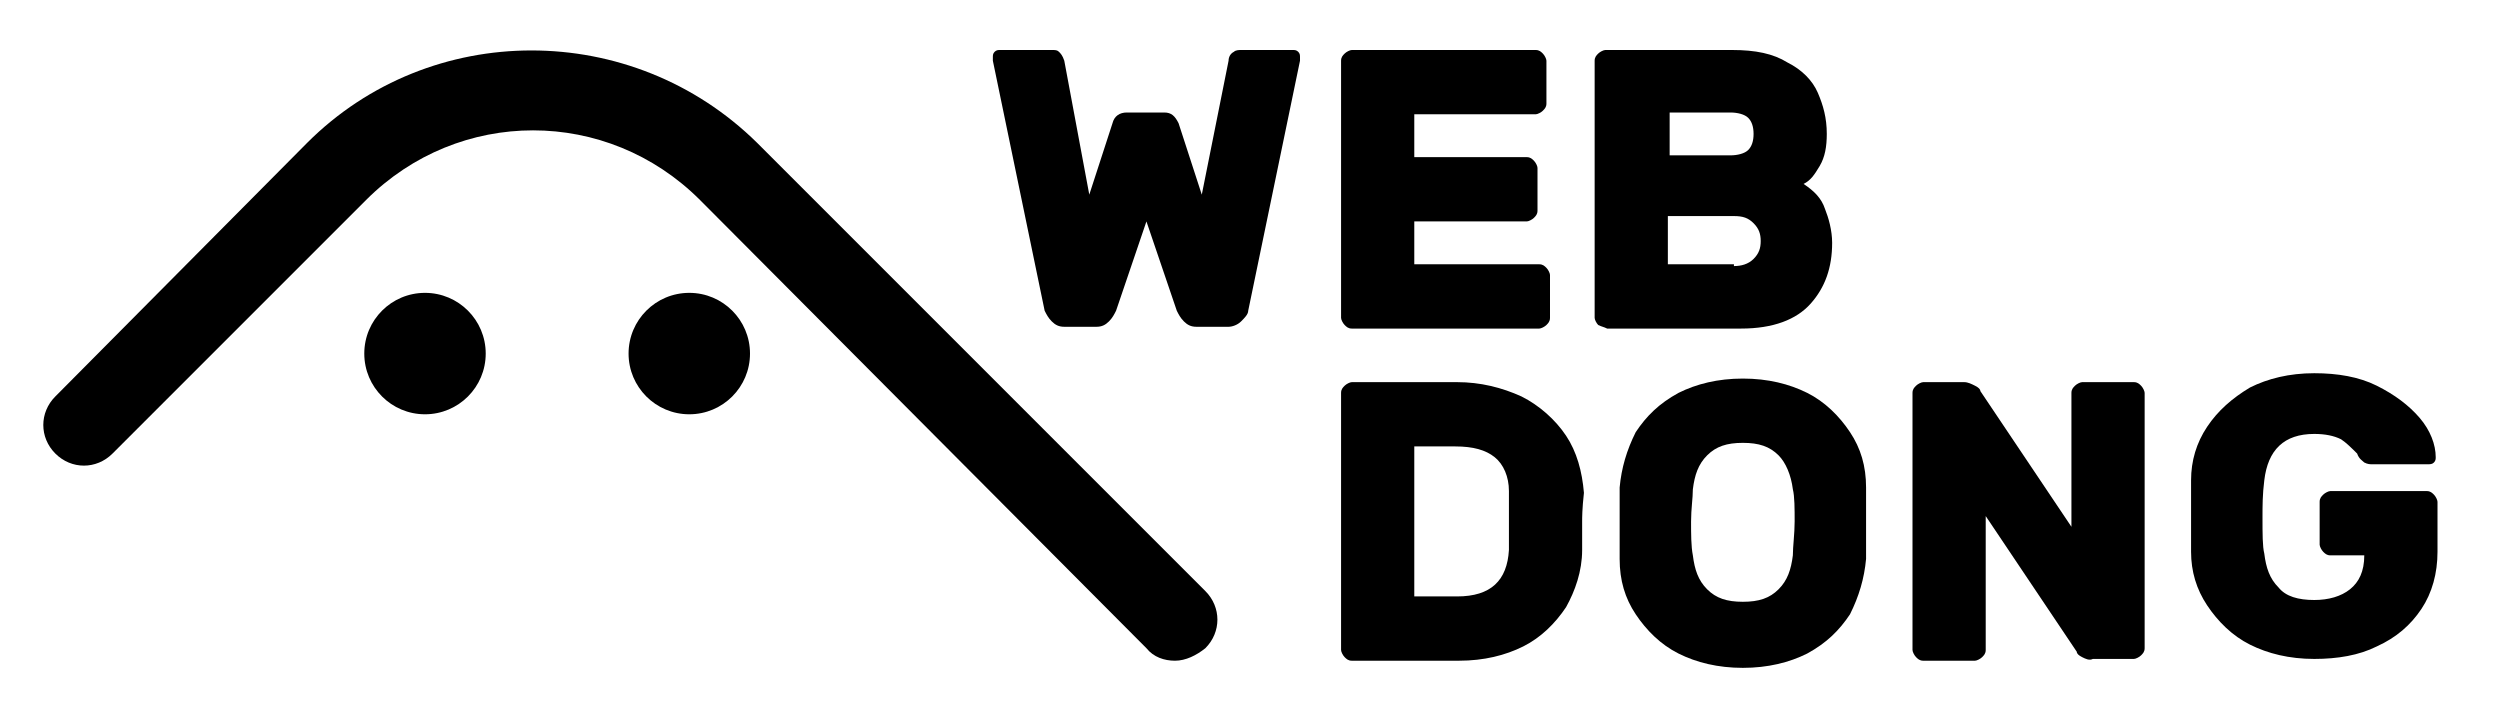
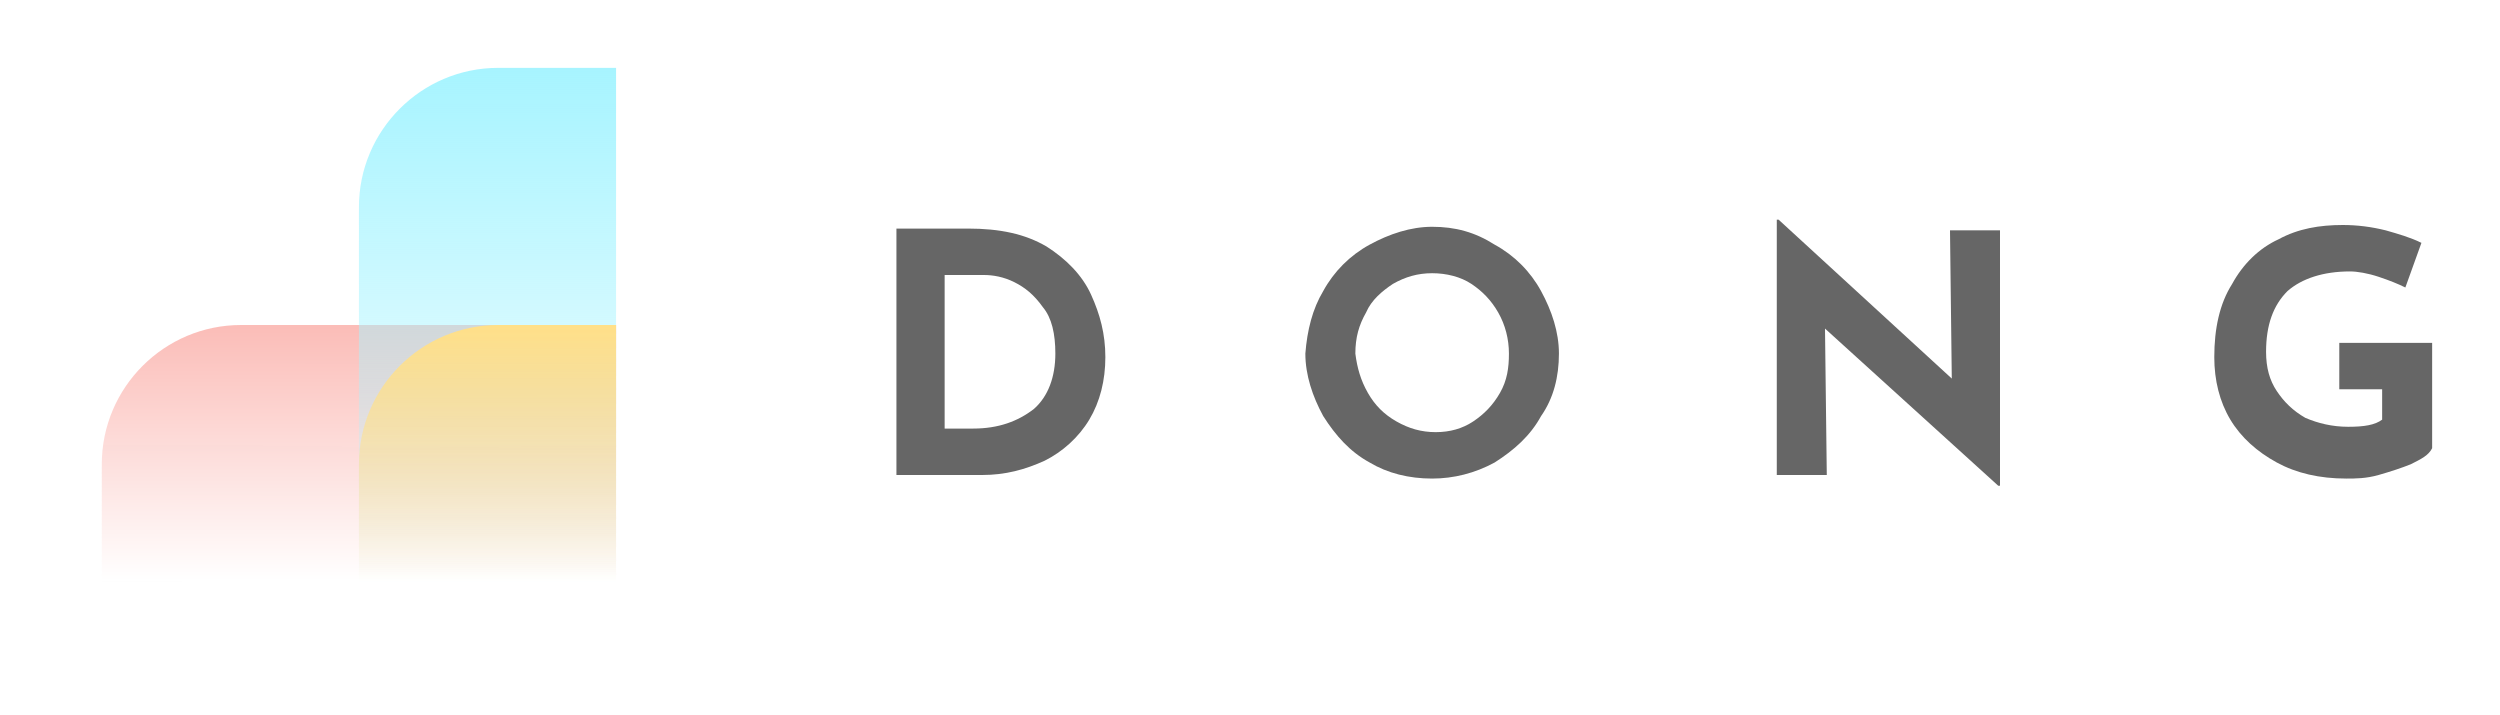
- <svg xmlns="http://www.w3.org/2000/svg" version="1.1" id="圖層_1" x="0px" y="0px" viewBox="0 0 140 40" style="enable-background:new 0 0 140 40;" xml:space="preserve">
+ <svg xmlns="http://www.w3.org/2000/svg" version="1.1" id="Layer" x="0px" y="0px" viewBox="0 0 140 40" style="enable-background:new 0 0 140 40;" xml:space="preserve">
+   <style type="text/css">
+ 	.st0{fill:#666666;}
+ 	.st1{fill:url(#SVGID_1_);}
+ 	.st2{fill:url(#SVGID_00000135661863212948211420000003137542298883245976_);}
+ 	.st3{fill:url(#SVGID_00000041280106674580191850000007261417724816124827_);}
+ </style>
  <g>
-     <path d="M65.8,37c-0.6,0-1.2-0.2-1.6-0.7L39.2,11.2c-5.2-5.2-13.5-5.2-18.7,0L6.3,25.4c-0.9,0.9-2.3,0.9-3.2,0   c-0.9-0.9-0.9-2.3,0-3.2L17.2,8c6.9-6.9,18.2-6.9,25.2,0l25.1,25.1c0.9,0.9,0.9,2.3,0,3.2C67,36.7,66.4,37,65.8,37z" />
+     <path class="st0" d="M50.1,12.8h4.1c1.8,0,3.2,0.3,4.4,1c1.1,0.7,2,1.6,2.5,2.7c0.5,1.1,0.8,2.2,0.8,3.5c0,1.3-0.3,2.5-0.9,3.5   c-0.6,1-1.5,1.8-2.5,2.3c-1.1,0.5-2.2,0.8-3.5,0.8h-4.8V12.8z M54.5,24c1.4,0,2.5-0.4,3.4-1.1c0.8-0.7,1.2-1.8,1.2-3.1   c0-1.1-0.2-2-0.7-2.6c-0.5-0.7-1-1.1-1.6-1.4c-0.6-0.3-1.2-0.4-1.7-0.4h-2.2V24H54.5z" />
+     <path class="st0" d="M74.1,16.3c0.6-1.1,1.5-2,2.6-2.6c1.1-0.6,2.3-1,3.5-1c1.3,0,2.4,0.3,3.5,1c1.1,0.6,2,1.5,2.6,2.6   c0.6,1.1,1,2.3,1,3.5c0,1.3-0.3,2.5-1,3.5c-0.6,1.1-1.5,1.9-2.6,2.6c-1.1,0.6-2.3,0.9-3.5,0.9c-1.3,0-2.5-0.3-3.5-0.9   c-1.1-0.6-1.9-1.5-2.6-2.6c-0.6-1.1-1-2.3-1-3.5C73.2,18.5,73.5,17.3,74.1,16.3z M76.6,22c0.4,0.7,0.9,1.2,1.6,1.6s1.4,0.6,2.2,0.6   c0.8,0,1.5-0.2,2.1-0.6c0.6-0.4,1.1-0.9,1.5-1.6c0.4-0.7,0.5-1.4,0.5-2.2c0-0.8-0.2-1.6-0.6-2.3c-0.4-0.7-0.9-1.2-1.5-1.6   c-0.6-0.4-1.4-0.6-2.2-0.6c-0.8,0-1.5,0.2-2.2,0.6c-0.6,0.4-1.2,0.9-1.5,1.6c-0.4,0.7-0.6,1.4-0.6,2.3C76,20.6,76.2,21.3,76.6,22z" />
+     <path class="st0" d="M112,12.8v14.4h-0.1l-9.7-8.8l0.1,8.2h-2.8V12.3h0.1l9.7,8.9l-0.1-8.3H112z" />
+     <path class="st0" d="M135,26c-0.5,0.2-1.1,0.4-1.8,0.6c-0.7,0.2-1.3,0.2-1.8,0.2c-1.5,0-2.8-0.3-3.9-0.9c-1.1-0.6-2-1.4-2.6-2.4   c-0.6-1-0.9-2.2-0.9-3.5c0-1.6,0.3-3,1-4.1c0.6-1.1,1.5-2,2.6-2.5c1.1-0.6,2.3-0.8,3.6-0.8c0.8,0,1.6,0.1,2.4,0.3   c0.7,0.2,1.4,0.4,2,0.7l-0.9,2.5c-0.4-0.2-0.9-0.4-1.5-0.6c-0.6-0.2-1.2-0.3-1.6-0.3c-1.5,0-2.7,0.4-3.5,1.1   c-0.8,0.8-1.2,1.9-1.2,3.4c0,0.9,0.2,1.6,0.6,2.2c0.4,0.6,0.9,1.1,1.6,1.5c0.7,0.3,1.5,0.5,2.4,0.5c0.9,0,1.5-0.1,1.9-0.4v-1.7H131   v-2.6h5.2v5.9C136,25.5,135.6,25.7,135,26z" />
  </g>
  <g>
-     <circle cx="38.6" cy="19.8" r="3.4" />
-     <circle cx="23.8" cy="19.8" r="3.4" />
-   </g>
-   <g>
-     <path d="M68.8,3.4c0-0.2,0.1-0.4,0.3-0.5c0.1-0.1,0.3-0.1,0.4-0.1h2.9c0.1,0,0.2,0,0.3,0.1c0.1,0.1,0.1,0.2,0.1,0.3l0,0.2l-2.9,14   c0,0.2-0.2,0.4-0.4,0.6s-0.5,0.3-0.7,0.3h-1.8c-0.3,0-0.5-0.1-0.7-0.3c-0.2-0.2-0.3-0.4-0.4-0.6l-1.7-5l-1.7,5   c-0.1,0.2-0.2,0.4-0.4,0.6c-0.2,0.2-0.4,0.3-0.7,0.3h-1.8c-0.3,0-0.5-0.1-0.7-0.3c-0.2-0.2-0.3-0.4-0.4-0.6l-2.9-14l0-0.2   c0-0.1,0-0.2,0.1-0.3c0.1-0.1,0.2-0.1,0.3-0.1h2.9c0.2,0,0.3,0,0.4,0.1c0.1,0.1,0.2,0.2,0.3,0.5l1.4,7.5l1.3-4   c0.1-0.4,0.4-0.6,0.8-0.6h2.1c0.4,0,0.6,0.2,0.8,0.6l1.3,4L68.8,3.4z" />
-     <path d="M79.2,14.8h7c0.2,0,0.3,0.1,0.4,0.2c0.1,0.1,0.2,0.3,0.2,0.4v2.4c0,0.2-0.1,0.3-0.2,0.4c-0.1,0.1-0.3,0.2-0.4,0.2H75.7   c-0.2,0-0.3-0.1-0.4-0.2c-0.1-0.1-0.2-0.3-0.2-0.4V3.4c0-0.2,0.1-0.3,0.2-0.4c0.1-0.1,0.3-0.2,0.4-0.2H86c0.2,0,0.3,0.1,0.4,0.2   c0.1,0.1,0.2,0.3,0.2,0.4v2.4c0,0.2-0.1,0.3-0.2,0.4c-0.1,0.1-0.3,0.2-0.4,0.2h-6.8v2.4h6.3c0.2,0,0.3,0.1,0.4,0.2   c0.1,0.1,0.2,0.3,0.2,0.4v2.4c0,0.2-0.1,0.3-0.2,0.4c-0.1,0.1-0.3,0.2-0.4,0.2h-6.3V14.8z" />
-     <path d="M89.5,18.2c-0.1-0.1-0.2-0.3-0.2-0.4V3.4c0-0.2,0.1-0.3,0.2-0.4c0.1-0.1,0.3-0.2,0.4-0.2h7.1c1.3,0,2.3,0.2,3.1,0.7   c0.8,0.4,1.4,1,1.7,1.7c0.3,0.7,0.5,1.4,0.5,2.3c0,0.7-0.1,1.3-0.4,1.8c-0.3,0.5-0.5,0.8-0.9,1c0.6,0.4,1,0.8,1.2,1.4   c0.2,0.5,0.4,1.2,0.4,1.9c0,1.4-0.4,2.5-1.2,3.4c-0.8,0.9-2.1,1.4-3.9,1.4H90C89.8,18.3,89.7,18.3,89.5,18.2z M93.5,6.2v2.5h3.4   c0.4,0,0.8-0.1,1-0.3c0.2-0.2,0.3-0.5,0.3-0.9c0-0.4-0.1-0.7-0.3-0.9c-0.2-0.2-0.6-0.3-1-0.3H93.5z M97.1,14.9   c0.4,0,0.8-0.1,1.1-0.4c0.3-0.3,0.4-0.6,0.4-1c0-0.4-0.1-0.7-0.4-1c-0.3-0.3-0.6-0.4-1.1-0.4h-3.7v2.7H97.1z" />
-   </g>
-   <g>
-     <path d="M88.6,29.2c0,0.2,0,0.8,0,1.6c0,1.2-0.4,2.3-0.9,3.2c-0.6,0.9-1.4,1.7-2.4,2.2c-1,0.5-2.2,0.8-3.6,0.8h-6   c-0.2,0-0.3-0.1-0.4-0.2c-0.1-0.1-0.2-0.3-0.2-0.4V22c0-0.2,0.1-0.3,0.2-0.4c0.1-0.1,0.3-0.2,0.4-0.2h5.9c1.3,0,2.5,0.3,3.6,0.8   c1,0.5,1.9,1.3,2.5,2.2c0.6,0.9,0.9,2,1,3.2C88.6,28.5,88.6,29,88.6,29.2z M79.2,25v8.4h2.4c1.9,0,2.8-0.9,2.9-2.6   c0-0.9,0-1.4,0-1.7c0-0.3,0-0.8,0-1.6c0-0.8-0.3-1.5-0.8-1.9c-0.5-0.4-1.2-0.6-2.2-0.6H79.2z" />
-     <path d="M101.2,22c1,0.5,1.8,1.3,2.4,2.2s0.9,1.9,0.9,3.1c0,0.4,0,1.1,0,2c0,0.9,0,1.6,0,2c-0.1,1.1-0.4,2.1-0.9,3.1   c-0.6,0.9-1.3,1.6-2.4,2.2c-1,0.5-2.2,0.8-3.6,0.8s-2.6-0.3-3.6-0.8c-1-0.5-1.8-1.3-2.4-2.2c-0.6-0.9-0.9-1.9-0.9-3.1   c0-0.8,0-1.4,0-2c0-0.5,0-1.2,0-2c0.1-1.1,0.4-2.1,0.9-3.1c0.6-0.9,1.3-1.6,2.4-2.2c1-0.5,2.2-0.8,3.6-0.8S100.2,21.5,101.2,22z    M99.6,25.5c-0.5-0.5-1.1-0.7-2-0.7s-1.5,0.2-2,0.7c-0.5,0.5-0.7,1.1-0.8,1.9c0,0.5-0.1,1.1-0.1,1.8c0,0.7,0,1.4,0.1,1.9   c0.1,0.8,0.3,1.4,0.8,1.9c0.5,0.5,1.1,0.7,2,0.7s1.5-0.2,2-0.7c0.5-0.5,0.7-1.1,0.8-1.9c0-0.5,0.1-1.2,0.1-1.9c0-0.7,0-1.4-0.1-1.8   C100.3,26.6,100,25.9,99.6,25.5z" />
-     <path d="M116.6,36.8c-0.2-0.1-0.3-0.2-0.3-0.3l-5.1-7.6v7.5c0,0.2-0.1,0.3-0.2,0.4c-0.1,0.1-0.3,0.2-0.4,0.2h-2.9   c-0.2,0-0.3-0.1-0.4-0.2c-0.1-0.1-0.2-0.3-0.2-0.4V22c0-0.2,0.1-0.3,0.2-0.4c0.1-0.1,0.3-0.2,0.4-0.2h2.3c0.2,0,0.4,0.1,0.6,0.2   c0.2,0.1,0.3,0.2,0.3,0.3l5.1,7.6V22c0-0.2,0.1-0.3,0.2-0.4c0.1-0.1,0.3-0.2,0.4-0.2h2.9c0.2,0,0.3,0.1,0.4,0.2   c0.1,0.1,0.2,0.3,0.2,0.4v14.3c0,0.2-0.1,0.3-0.2,0.4c-0.1,0.1-0.3,0.2-0.4,0.2h-2.3C117,37,116.8,36.9,116.6,36.8z" />
-     <path d="M126.7,29c0,0.9,0,1.6,0.1,2c0.1,0.8,0.3,1.4,0.8,1.9c0.4,0.5,1.1,0.7,2,0.7c0.8,0,1.5-0.2,2-0.6c0.5-0.4,0.8-1,0.8-1.9   h-1.9c-0.2,0-0.3-0.1-0.4-0.2c-0.1-0.1-0.2-0.3-0.2-0.4v-2.4c0-0.2,0.1-0.3,0.2-0.4c0.1-0.1,0.3-0.2,0.4-0.2h5.4   c0.2,0,0.3,0.1,0.4,0.2c0.1,0.1,0.2,0.3,0.2,0.4v2.8c0,1.2-0.3,2.3-0.9,3.2c-0.6,0.9-1.4,1.6-2.5,2.1c-1,0.5-2.2,0.7-3.5,0.7   c-1.4,0-2.6-0.3-3.6-0.8c-1-0.5-1.8-1.3-2.4-2.2c-0.6-0.9-0.9-1.9-0.9-3c0-0.7,0-1.3,0-1.8c0-0.5,0-1.3,0-2.2c0-1.1,0.3-2.1,0.9-3   c0.6-0.9,1.4-1.6,2.4-2.2c1-0.5,2.2-0.8,3.6-0.8c1.3,0,2.5,0.2,3.5,0.7c1,0.5,1.8,1.1,2.4,1.8c0.6,0.7,0.9,1.5,0.9,2.2   c0,0.1,0,0.2-0.1,0.3c-0.1,0.1-0.2,0.1-0.4,0.1h-3c-0.2,0-0.3,0-0.5-0.1c-0.1-0.1-0.3-0.2-0.4-0.5c-0.3-0.3-0.6-0.6-0.9-0.8   c-0.4-0.2-0.9-0.3-1.5-0.3c-1.7,0-2.6,0.9-2.8,2.6C126.7,27.7,126.7,28.3,126.7,29z" />
+     <g>
+       <linearGradient id="SVGID_1_" gradientUnits="userSpaceOnUse" x1="16.017" y1="23.29" x2="26.188" y2="13.118" gradientTransform="matrix(0.7071 -0.7071 0.7071 0.7071 -7.6629 27.505)">
+         <stop offset="0" style="stop-color:#FBBDB8;stop-opacity:0" />
+         <stop offset="1" style="stop-color:#FBBDB8" />
+       </linearGradient>
+       <path class="st1" d="M5.7,32.6v-6.6c0-4.3,3.5-7.8,7.8-7.8h21v14.4H5.7z" />
+     </g>
+     <g>
+       <linearGradient id="SVGID_00000177485482931261760480000003790781774522812824_" gradientUnits="userSpaceOnUse" x1="21.102" y1="28.375" x2="41.445" y2="8.033" gradientTransform="matrix(0.7071 -0.7071 0.7071 0.7071 -7.6629 27.505)">
+         <stop offset="0" style="stop-color:#A7F4FF;stop-opacity:0" />
+         <stop offset="1" style="stop-color:#A7F4FF" />
+       </linearGradient>
+       <path style="fill:url(#SVGID_00000177485482931261760480000003790781774522812824_);" d="M20.1,32.6v-21c0-4.3,3.5-7.8,7.8-7.8    h6.6v28.8H20.1z" />
+     </g>
+     <linearGradient id="SVGID_00000000212534047211932220000009974394994553143709_" gradientUnits="userSpaceOnUse" x1="21.102" y1="28.375" x2="31.274" y2="18.204" gradientTransform="matrix(0.7071 -0.7071 0.7071 0.7071 -7.6629 27.505)">
+       <stop offset="0" style="stop-color:#FFE089;stop-opacity:0" />
+       <stop offset="1" style="stop-color:#FFE089" />
+     </linearGradient>
+     <path style="fill:url(#SVGID_00000000212534047211932220000009974394994553143709_);" d="M20.1,32.6v-6.6c0-4.3,3.5-7.8,7.8-7.8   h6.6v14.4H20.1z" />
  </g>
</svg>
